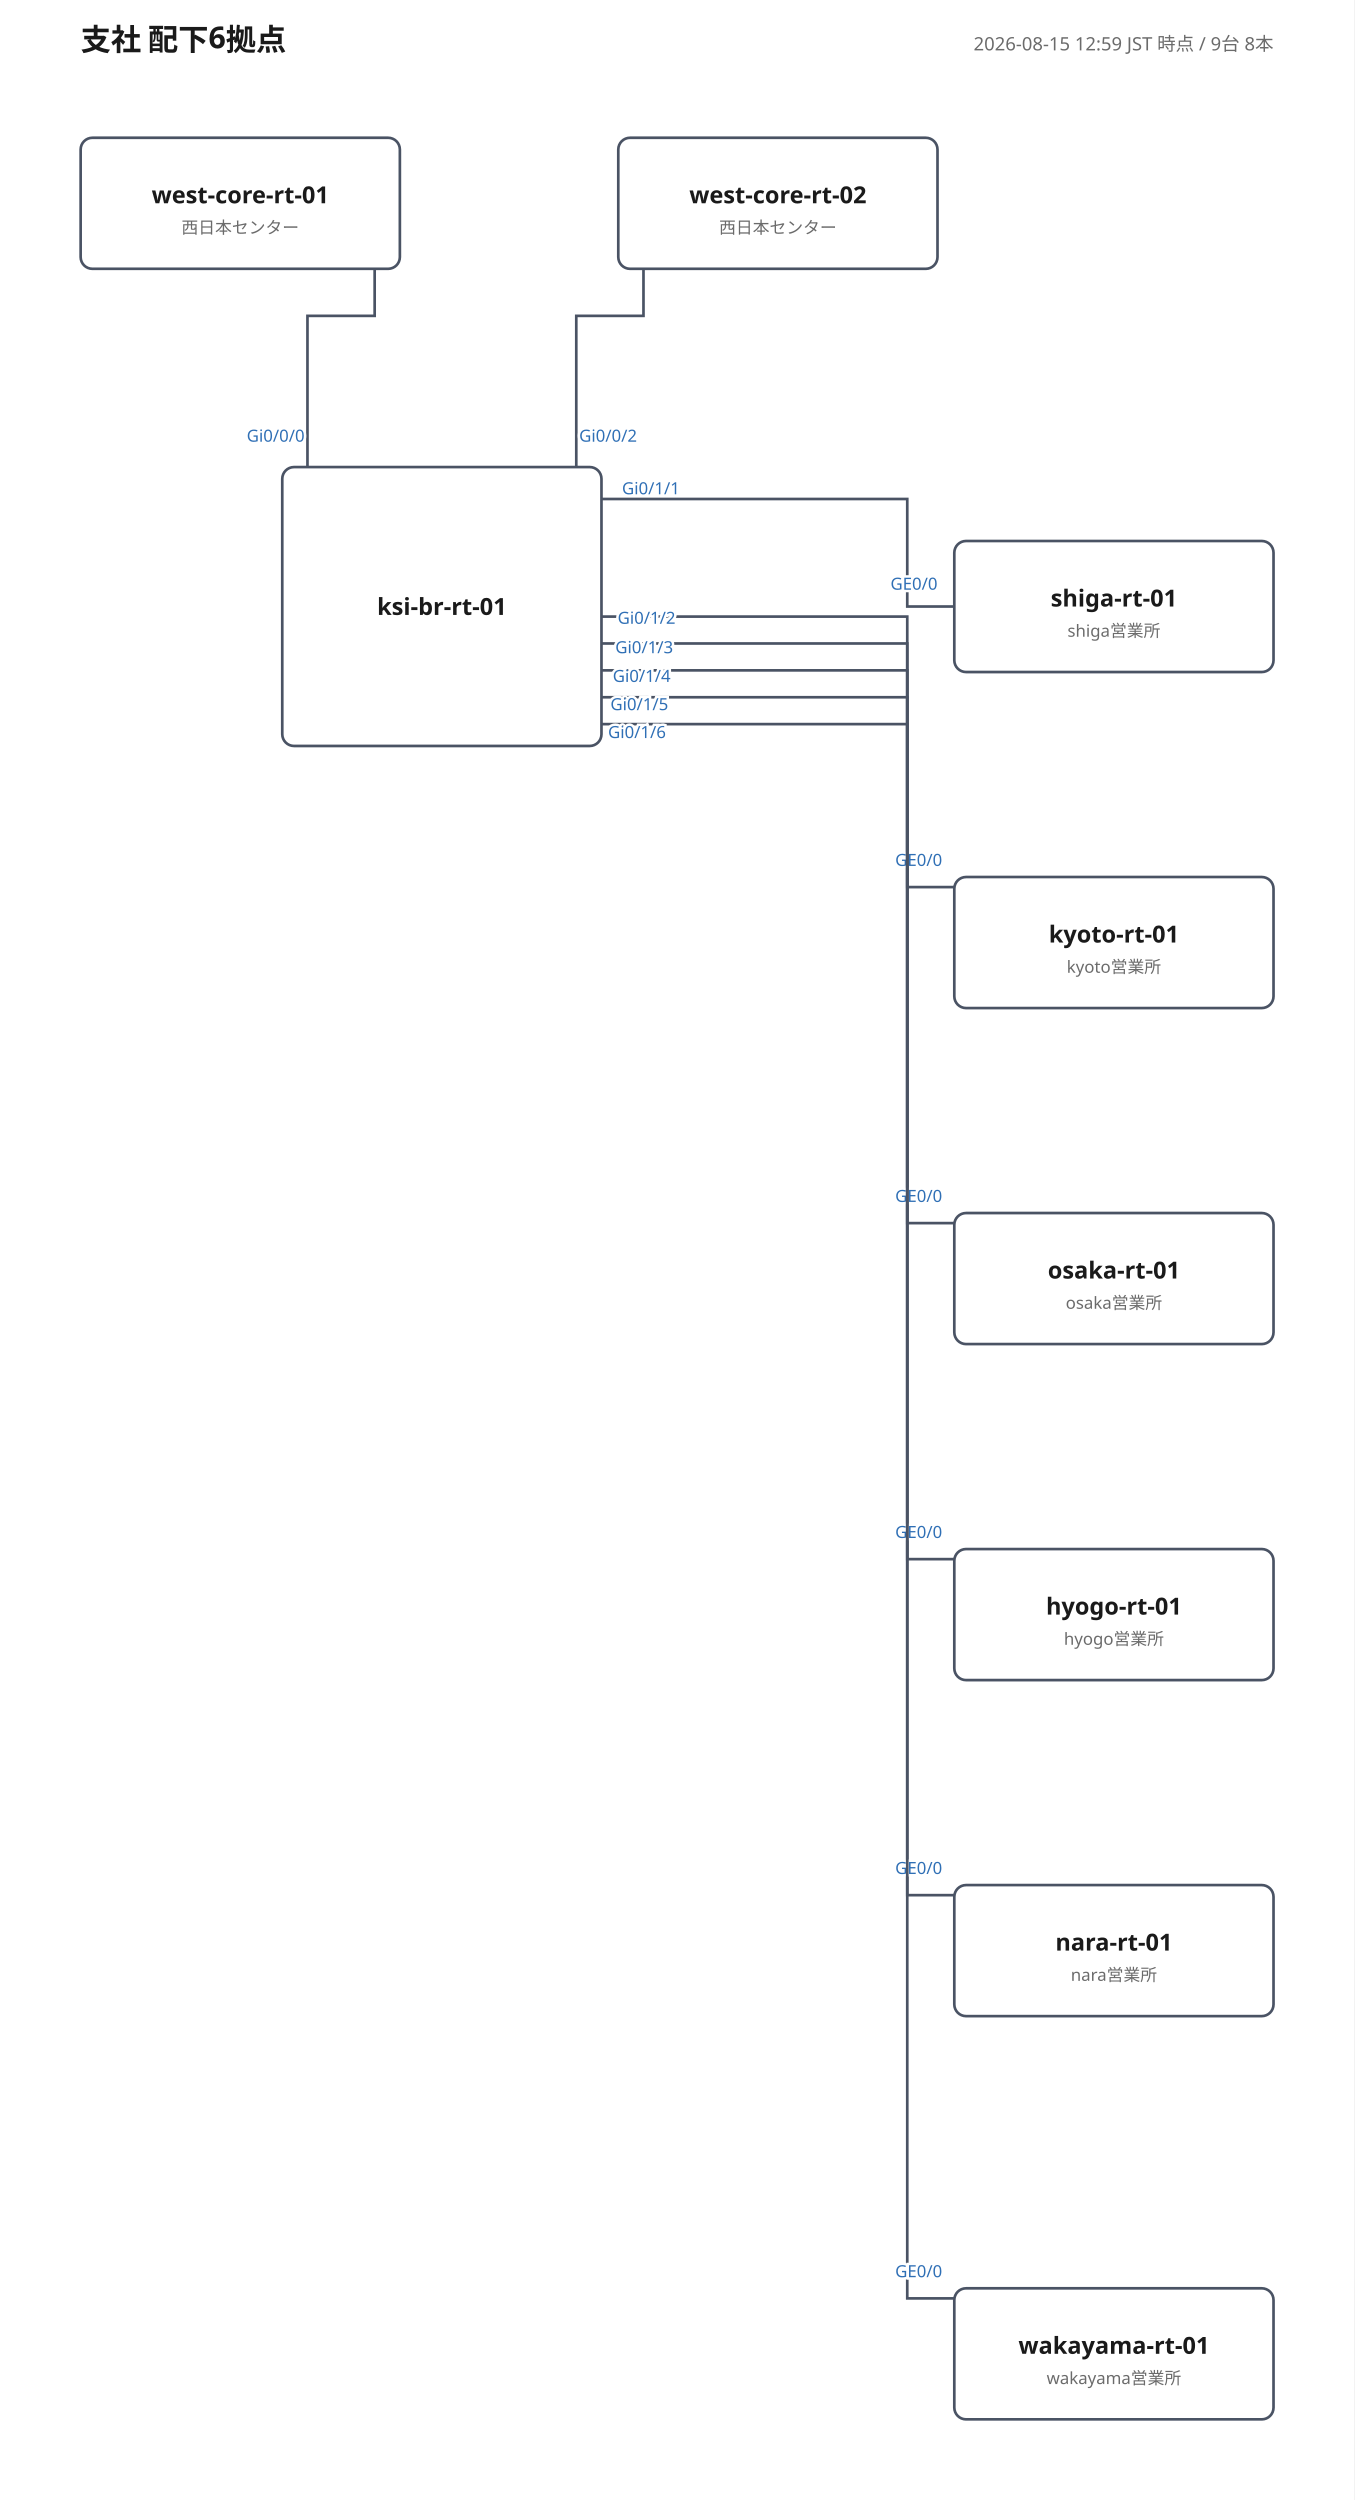
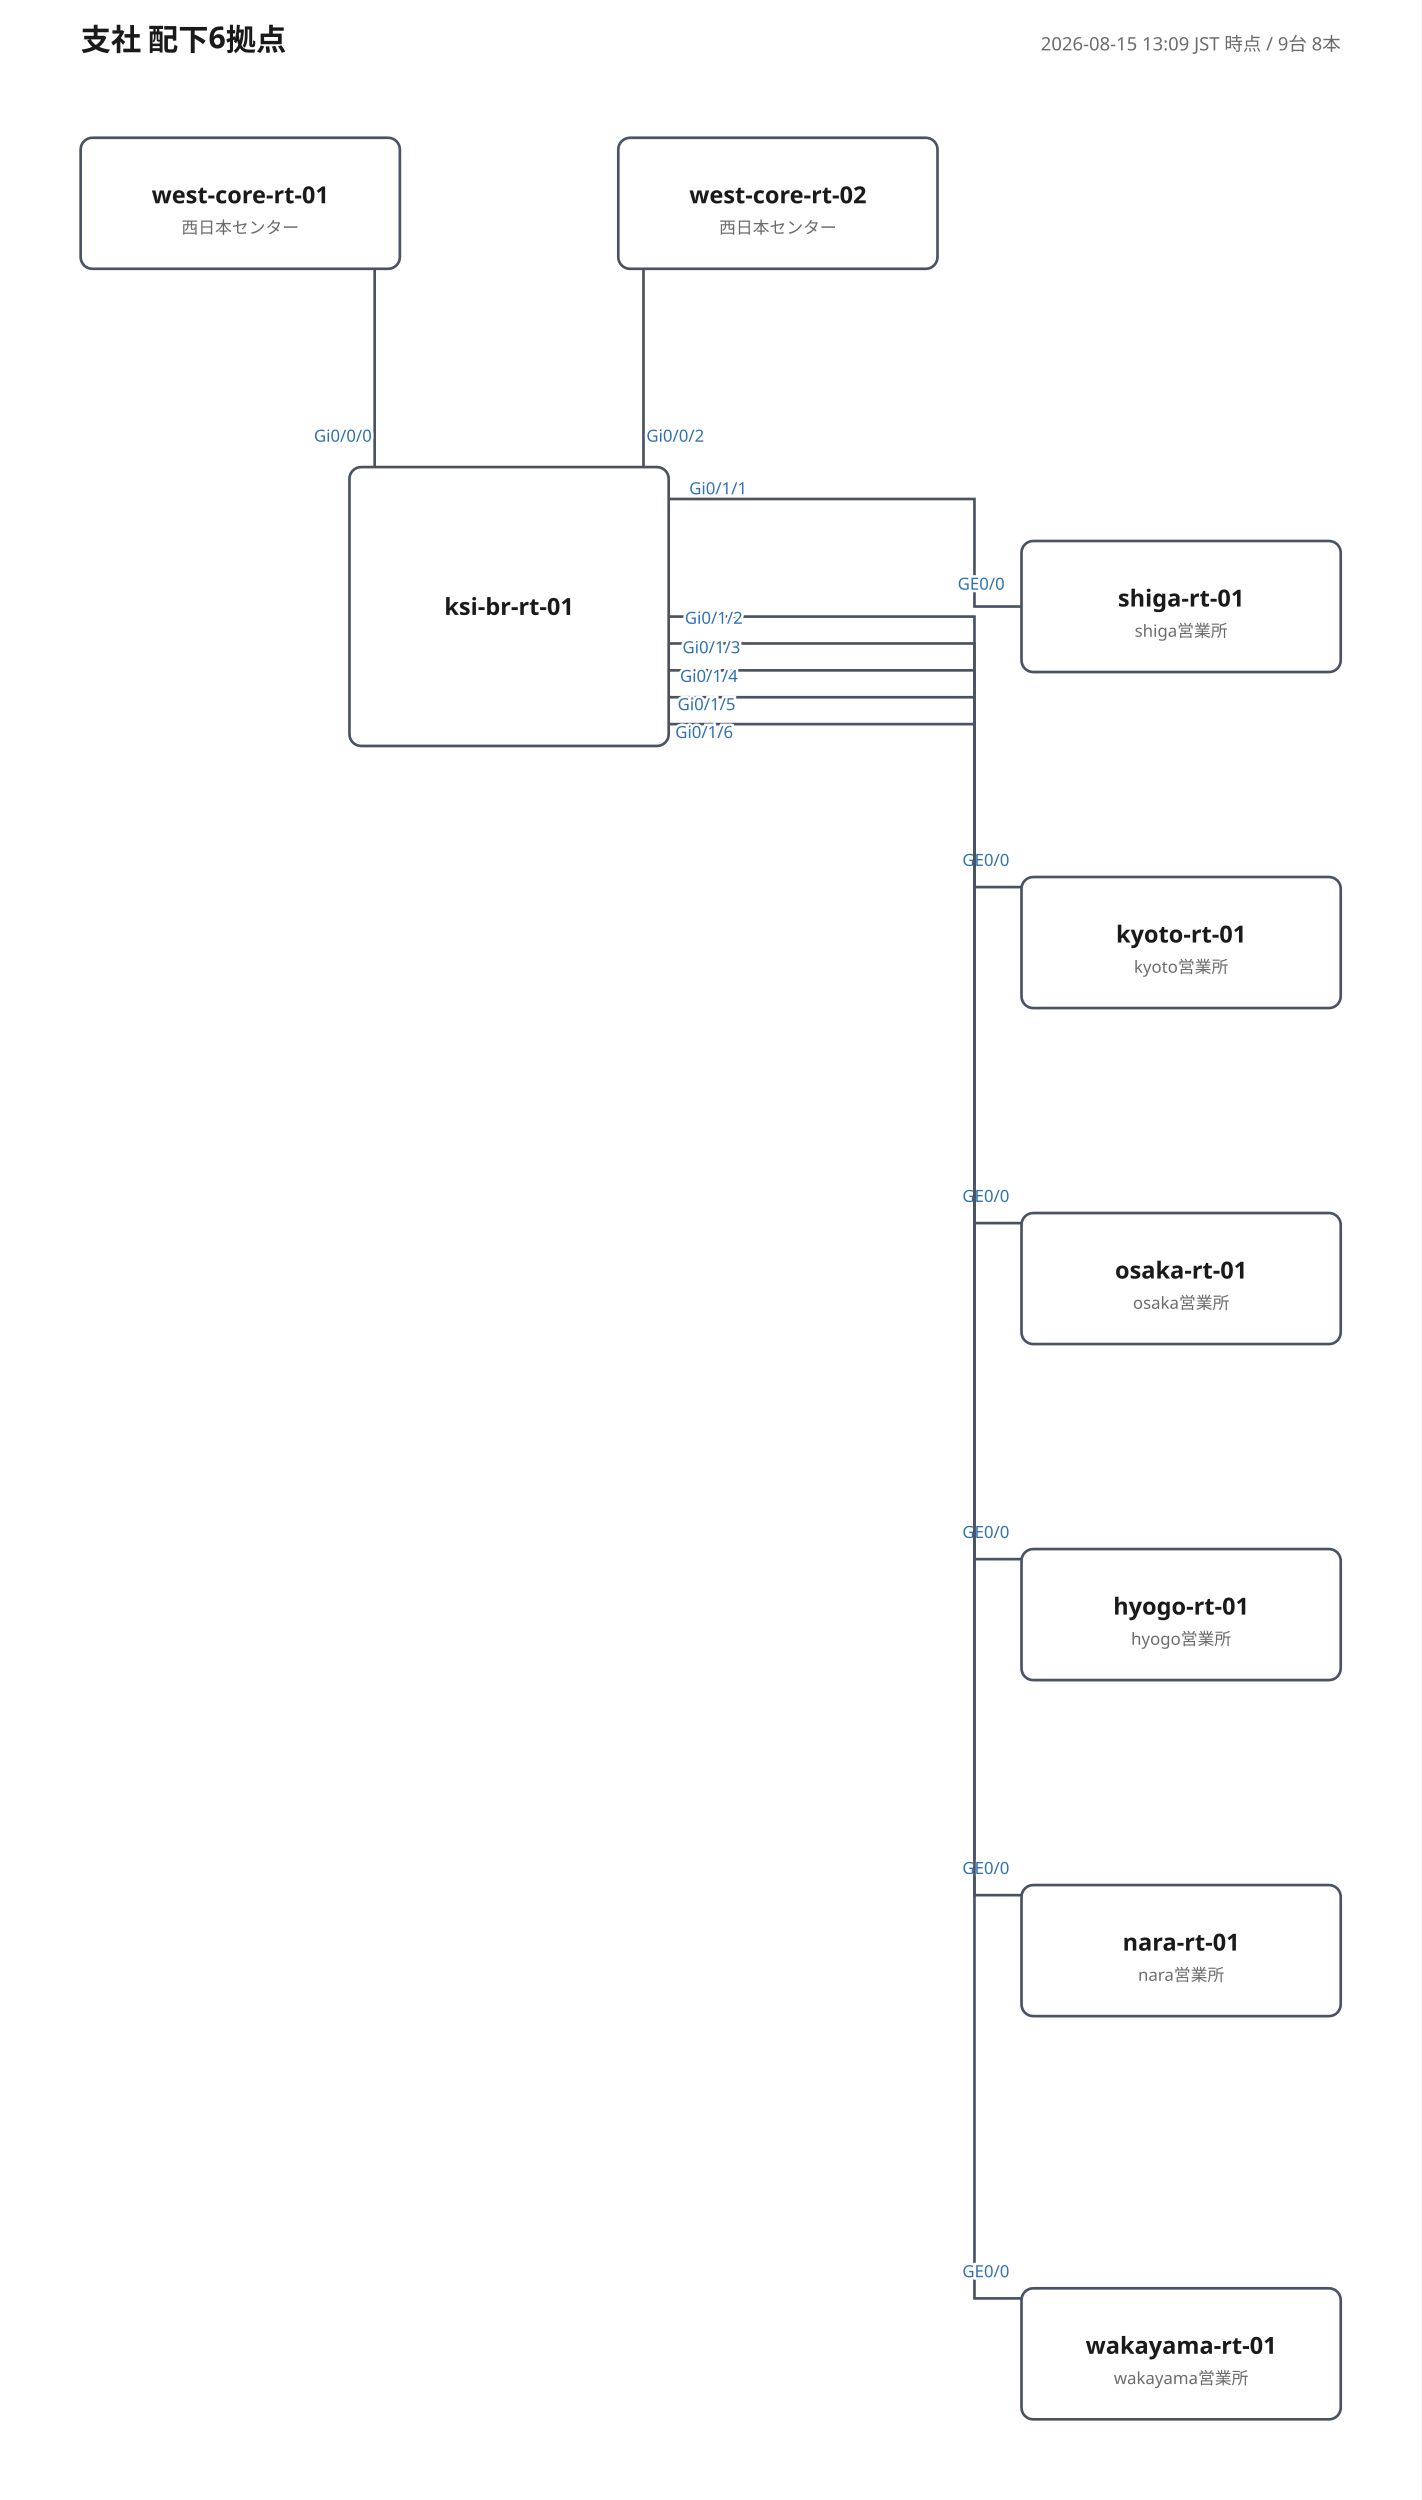
- <svg xmlns="http://www.w3.org/2000/svg" width="806" height="1488" viewBox="0 0 806 1488" font-family="'Yu Gothic', 'Hiragino Kaku Gothic ProN', Meiryo, 'Noto Sans JP', sans-serif">
+ <svg xmlns="http://www.w3.org/2000/svg" width="846" height="1488" viewBox="0 0 846 1488" font-family="'Yu Gothic', 'Hiragino Kaku Gothic ProN', Meiryo, 'Noto Sans JP', sans-serif">
  <rect width="100%" height="100%" fill="#ffffff" />
  <text x="48" y="30" font-size="18" font-weight="700" fill="#1a1a1a">支社 配下6拠点</text>
-   <text x="758" y="30" font-size="11" fill="#6b6b6b" text-anchor="end">2026-08-15 12:59 JST 時点 / 9台 8本</text>
-   <polyline points="183,278 183,188 223,188 223,160" fill="none" stroke="#4a5364" stroke-width="1.6" />
-   <text class="port-label" x="181.3" y="262.9" font-size="10" fill="#2f6fb5" text-anchor="end" paint-order="stroke" stroke="#ffffff" stroke-width="3">Gi0/0/0</text>
+   <text x="798" y="30" font-size="11" fill="#6b6b6b" text-anchor="end">2026-08-15 13:09 JST 時点 / 9台 8本</text>
+   <polyline points="223,278 223,160" fill="none" stroke="#4a5364" stroke-width="1.6" />
+   <text class="port-label" x="221.3" y="262.9" font-size="10" fill="#2f6fb5" text-anchor="end" paint-order="stroke" stroke="#ffffff" stroke-width="3">Gi0/0/0</text>
  <text class="port-label" x="223.9" y="177.6" font-size="10" fill="#2f6fb5" text-anchor="start" paint-order="stroke" stroke="#ffffff" stroke-width="3" />
-   <polyline points="343,278 343,188 383,188 383,160" fill="none" stroke="#4a5364" stroke-width="1.6" />
-   <text class="port-label" x="344.7" y="262.9" font-size="10" fill="#2f6fb5" text-anchor="start" paint-order="stroke" stroke="#ffffff" stroke-width="3">Gi0/0/2</text>
+   <polyline points="383,278 383,160" fill="none" stroke="#4a5364" stroke-width="1.6" />
+   <text class="port-label" x="384.7" y="262.9" font-size="10" fill="#2f6fb5" text-anchor="start" paint-order="stroke" stroke="#ffffff" stroke-width="3">Gi0/0/2</text>
  <text class="port-label" x="382.1" y="177.6" font-size="10" fill="#2f6fb5" text-anchor="end" paint-order="stroke" stroke="#ffffff" stroke-width="3" />
-   <polyline points="358,297 540,297 540,361 568,361" fill="none" stroke="#4a5364" stroke-width="1.6" />
-   <text class="port-label" x="370.2" y="294.2" font-size="10" fill="#2f6fb5" text-anchor="start" paint-order="stroke" stroke="#ffffff" stroke-width="3">Gi0/1/1</text>
-   <text class="port-label" x="558.0" y="351.0" font-size="10" fill="#2f6fb5" text-anchor="end" paint-order="stroke" stroke="#ffffff" stroke-width="3">GE0/0</text>
-   <polyline points="358,367 540,367 540,528 568,528" fill="none" stroke="#4a5364" stroke-width="1.6" />
-   <text class="port-label" x="367.6" y="371.3" font-size="10" fill="#2f6fb5" text-anchor="start" paint-order="stroke" stroke="#ffffff" stroke-width="3">Gi0/1/2</text>
-   <text class="port-label" x="560.8" y="515.4" font-size="10" fill="#2f6fb5" text-anchor="end" paint-order="stroke" stroke="#ffffff" stroke-width="3">GE0/0</text>
-   <polyline points="358,383 540,383 540,728 568,728" fill="none" stroke="#4a5364" stroke-width="1.6" />
-   <text class="port-label" x="366.2" y="388.8" font-size="10" fill="#2f6fb5" text-anchor="start" paint-order="stroke" stroke="#ffffff" stroke-width="3">Gi0/1/3</text>
-   <text class="port-label" x="560.8" y="715.4" font-size="10" fill="#2f6fb5" text-anchor="end" paint-order="stroke" stroke="#ffffff" stroke-width="3">GE0/0</text>
-   <polyline points="358,399 540,399 540,928 568,928" fill="none" stroke="#4a5364" stroke-width="1.6" />
-   <text class="port-label" x="364.7" y="405.9" font-size="10" fill="#2f6fb5" text-anchor="start" paint-order="stroke" stroke="#ffffff" stroke-width="3">Gi0/1/4</text>
-   <text class="port-label" x="560.8" y="915.4" font-size="10" fill="#2f6fb5" text-anchor="end" paint-order="stroke" stroke="#ffffff" stroke-width="3">GE0/0</text>
-   <polyline points="358,415 540,415 540,1128 568,1128" fill="none" stroke="#4a5364" stroke-width="1.6" />
-   <text class="port-label" x="363.3" y="422.7" font-size="10" fill="#2f6fb5" text-anchor="start" paint-order="stroke" stroke="#ffffff" stroke-width="3">Gi0/1/5</text>
-   <text class="port-label" x="560.8" y="1115.4" font-size="10" fill="#2f6fb5" text-anchor="end" paint-order="stroke" stroke="#ffffff" stroke-width="3">GE0/0</text>
-   <polyline points="358,431 540,431 540,1368 568,1368" fill="none" stroke="#4a5364" stroke-width="1.6" />
-   <text class="port-label" x="361.9" y="439.3" font-size="10" fill="#2f6fb5" text-anchor="start" paint-order="stroke" stroke="#ffffff" stroke-width="3">Gi0/1/6</text>
-   <text class="port-label" x="560.8" y="1355.4" font-size="10" fill="#2f6fb5" text-anchor="end" paint-order="stroke" stroke="#ffffff" stroke-width="3">GE0/0</text>
+   <polyline points="398,297 580,297 580,361 608,361" fill="none" stroke="#4a5364" stroke-width="1.6" />
+   <text class="port-label" x="410.2" y="294.2" font-size="10" fill="#2f6fb5" text-anchor="start" paint-order="stroke" stroke="#ffffff" stroke-width="3">Gi0/1/1</text>
+   <text class="port-label" x="598.0" y="351.0" font-size="10" fill="#2f6fb5" text-anchor="end" paint-order="stroke" stroke="#ffffff" stroke-width="3">GE0/0</text>
+   <polyline points="398,367 580,367 580,528 608,528" fill="none" stroke="#4a5364" stroke-width="1.6" />
+   <text class="port-label" x="407.6" y="371.3" font-size="10" fill="#2f6fb5" text-anchor="start" paint-order="stroke" stroke="#ffffff" stroke-width="3">Gi0/1/2</text>
+   <text class="port-label" x="600.8" y="515.4" font-size="10" fill="#2f6fb5" text-anchor="end" paint-order="stroke" stroke="#ffffff" stroke-width="3">GE0/0</text>
+   <polyline points="398,383 580,383 580,728 608,728" fill="none" stroke="#4a5364" stroke-width="1.6" />
+   <text class="port-label" x="406.2" y="388.8" font-size="10" fill="#2f6fb5" text-anchor="start" paint-order="stroke" stroke="#ffffff" stroke-width="3">Gi0/1/3</text>
+   <text class="port-label" x="600.8" y="715.4" font-size="10" fill="#2f6fb5" text-anchor="end" paint-order="stroke" stroke="#ffffff" stroke-width="3">GE0/0</text>
+   <polyline points="398,399 580,399 580,928 608,928" fill="none" stroke="#4a5364" stroke-width="1.6" />
+   <text class="port-label" x="404.7" y="405.9" font-size="10" fill="#2f6fb5" text-anchor="start" paint-order="stroke" stroke="#ffffff" stroke-width="3">Gi0/1/4</text>
+   <text class="port-label" x="600.8" y="915.4" font-size="10" fill="#2f6fb5" text-anchor="end" paint-order="stroke" stroke="#ffffff" stroke-width="3">GE0/0</text>
+   <polyline points="398,415 580,415 580,1128 608,1128" fill="none" stroke="#4a5364" stroke-width="1.6" />
+   <text class="port-label" x="403.3" y="422.7" font-size="10" fill="#2f6fb5" text-anchor="start" paint-order="stroke" stroke="#ffffff" stroke-width="3">Gi0/1/5</text>
+   <text class="port-label" x="600.8" y="1115.4" font-size="10" fill="#2f6fb5" text-anchor="end" paint-order="stroke" stroke="#ffffff" stroke-width="3">GE0/0</text>
+   <polyline points="398,431 580,431 580,1368 608,1368" fill="none" stroke="#4a5364" stroke-width="1.6" />
+   <text class="port-label" x="401.9" y="439.3" font-size="10" fill="#2f6fb5" text-anchor="start" paint-order="stroke" stroke="#ffffff" stroke-width="3">Gi0/1/6</text>
+   <text class="port-label" x="600.8" y="1355.4" font-size="10" fill="#2f6fb5" text-anchor="end" paint-order="stroke" stroke="#ffffff" stroke-width="3">GE0/0</text>
  <g>
-     <rect x="168" y="278" width="190" height="166" rx="7" fill="#ffffff" stroke="#4a5364" stroke-width="1.6" />
-     <text x="263" y="366" font-size="14" font-weight="700" fill="#1a1a1a" text-anchor="middle">ksi-br-rt-01</text>
+     <rect x="208" y="278" width="190" height="166" rx="7" fill="#ffffff" stroke="#4a5364" stroke-width="1.6" />
+     <text x="303" y="366" font-size="14" font-weight="700" fill="#1a1a1a" text-anchor="middle">ksi-br-rt-01</text>
  </g>
  <g>
    <rect x="48" y="82" width="190" height="78" rx="7" fill="#ffffff" stroke="#4a5364" stroke-width="1.6" />
    <text x="143" y="121" font-size="14" font-weight="700" fill="#1a1a1a" text-anchor="middle">west-core-rt-01</text>
    <text x="143" y="139" font-size="10" fill="#6b6b6b" text-anchor="middle">西日本センター</text>
  </g>
  <g>
    <rect x="368" y="82" width="190" height="78" rx="7" fill="#ffffff" stroke="#4a5364" stroke-width="1.6" />
    <text x="463" y="121" font-size="14" font-weight="700" fill="#1a1a1a" text-anchor="middle">west-core-rt-02</text>
    <text x="463" y="139" font-size="10" fill="#6b6b6b" text-anchor="middle">西日本センター</text>
  </g>
  <g>
-     <rect x="568" y="322" width="190" height="78" rx="7" fill="#ffffff" stroke="#4a5364" stroke-width="1.6" />
-     <text x="663" y="361" font-size="14" font-weight="700" fill="#1a1a1a" text-anchor="middle">shiga-rt-01</text>
-     <text x="663" y="379" font-size="10" fill="#6b6b6b" text-anchor="middle">shiga営業所</text>
+     <rect x="608" y="322" width="190" height="78" rx="7" fill="#ffffff" stroke="#4a5364" stroke-width="1.6" />
+     <text x="703" y="361" font-size="14" font-weight="700" fill="#1a1a1a" text-anchor="middle">shiga-rt-01</text>
+     <text x="703" y="379" font-size="10" fill="#6b6b6b" text-anchor="middle">shiga営業所</text>
  </g>
  <g>
-     <rect x="568" y="522" width="190" height="78" rx="7" fill="#ffffff" stroke="#4a5364" stroke-width="1.6" />
-     <text x="663" y="561" font-size="14" font-weight="700" fill="#1a1a1a" text-anchor="middle">kyoto-rt-01</text>
-     <text x="663" y="579" font-size="10" fill="#6b6b6b" text-anchor="middle">kyoto営業所</text>
+     <rect x="608" y="522" width="190" height="78" rx="7" fill="#ffffff" stroke="#4a5364" stroke-width="1.6" />
+     <text x="703" y="561" font-size="14" font-weight="700" fill="#1a1a1a" text-anchor="middle">kyoto-rt-01</text>
+     <text x="703" y="579" font-size="10" fill="#6b6b6b" text-anchor="middle">kyoto営業所</text>
  </g>
  <g>
-     <rect x="568" y="722" width="190" height="78" rx="7" fill="#ffffff" stroke="#4a5364" stroke-width="1.6" />
-     <text x="663" y="761" font-size="14" font-weight="700" fill="#1a1a1a" text-anchor="middle">osaka-rt-01</text>
-     <text x="663" y="779" font-size="10" fill="#6b6b6b" text-anchor="middle">osaka営業所</text>
+     <rect x="608" y="722" width="190" height="78" rx="7" fill="#ffffff" stroke="#4a5364" stroke-width="1.6" />
+     <text x="703" y="761" font-size="14" font-weight="700" fill="#1a1a1a" text-anchor="middle">osaka-rt-01</text>
+     <text x="703" y="779" font-size="10" fill="#6b6b6b" text-anchor="middle">osaka営業所</text>
  </g>
  <g>
-     <rect x="568" y="922" width="190" height="78" rx="7" fill="#ffffff" stroke="#4a5364" stroke-width="1.6" />
-     <text x="663" y="961" font-size="14" font-weight="700" fill="#1a1a1a" text-anchor="middle">hyogo-rt-01</text>
-     <text x="663" y="979" font-size="10" fill="#6b6b6b" text-anchor="middle">hyogo営業所</text>
+     <rect x="608" y="922" width="190" height="78" rx="7" fill="#ffffff" stroke="#4a5364" stroke-width="1.6" />
+     <text x="703" y="961" font-size="14" font-weight="700" fill="#1a1a1a" text-anchor="middle">hyogo-rt-01</text>
+     <text x="703" y="979" font-size="10" fill="#6b6b6b" text-anchor="middle">hyogo営業所</text>
  </g>
  <g>
-     <rect x="568" y="1122" width="190" height="78" rx="7" fill="#ffffff" stroke="#4a5364" stroke-width="1.6" />
-     <text x="663" y="1161" font-size="14" font-weight="700" fill="#1a1a1a" text-anchor="middle">nara-rt-01</text>
-     <text x="663" y="1179" font-size="10" fill="#6b6b6b" text-anchor="middle">nara営業所</text>
+     <rect x="608" y="1122" width="190" height="78" rx="7" fill="#ffffff" stroke="#4a5364" stroke-width="1.6" />
+     <text x="703" y="1161" font-size="14" font-weight="700" fill="#1a1a1a" text-anchor="middle">nara-rt-01</text>
+     <text x="703" y="1179" font-size="10" fill="#6b6b6b" text-anchor="middle">nara営業所</text>
  </g>
  <g>
-     <rect x="568" y="1362" width="190" height="78" rx="7" fill="#ffffff" stroke="#4a5364" stroke-width="1.6" />
-     <text x="663" y="1401" font-size="14" font-weight="700" fill="#1a1a1a" text-anchor="middle">wakayama-rt-01</text>
-     <text x="663" y="1419" font-size="10" fill="#6b6b6b" text-anchor="middle">wakayama営業所</text>
+     <rect x="608" y="1362" width="190" height="78" rx="7" fill="#ffffff" stroke="#4a5364" stroke-width="1.6" />
+     <text x="703" y="1401" font-size="14" font-weight="700" fill="#1a1a1a" text-anchor="middle">wakayama-rt-01</text>
+     <text x="703" y="1419" font-size="10" fill="#6b6b6b" text-anchor="middle">wakayama営業所</text>
  </g>
</svg>
